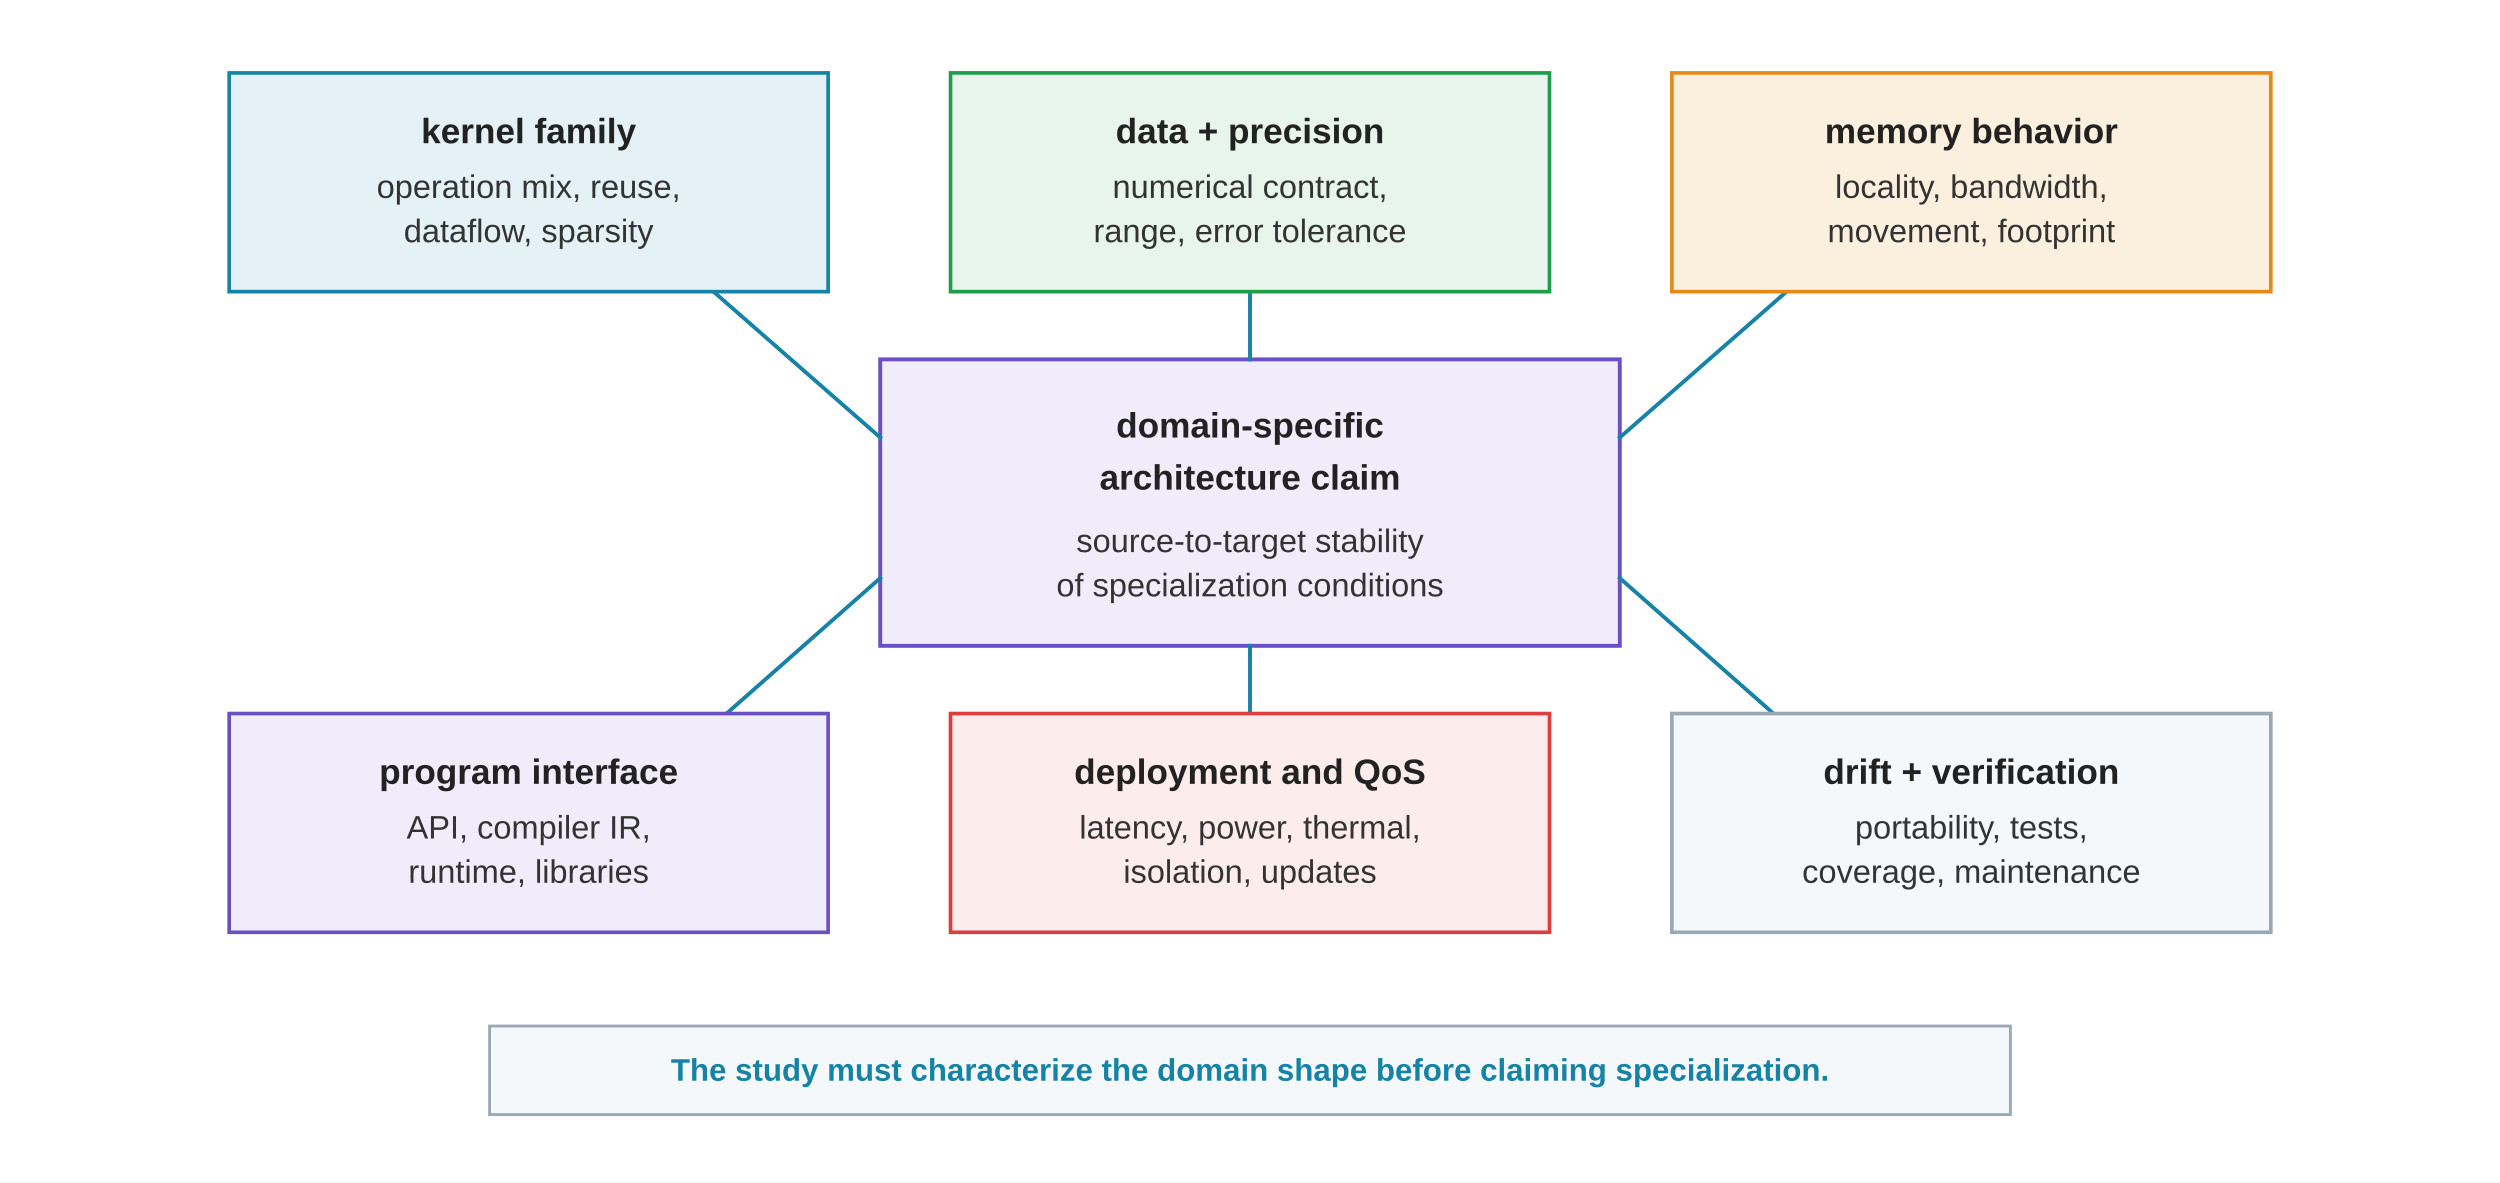
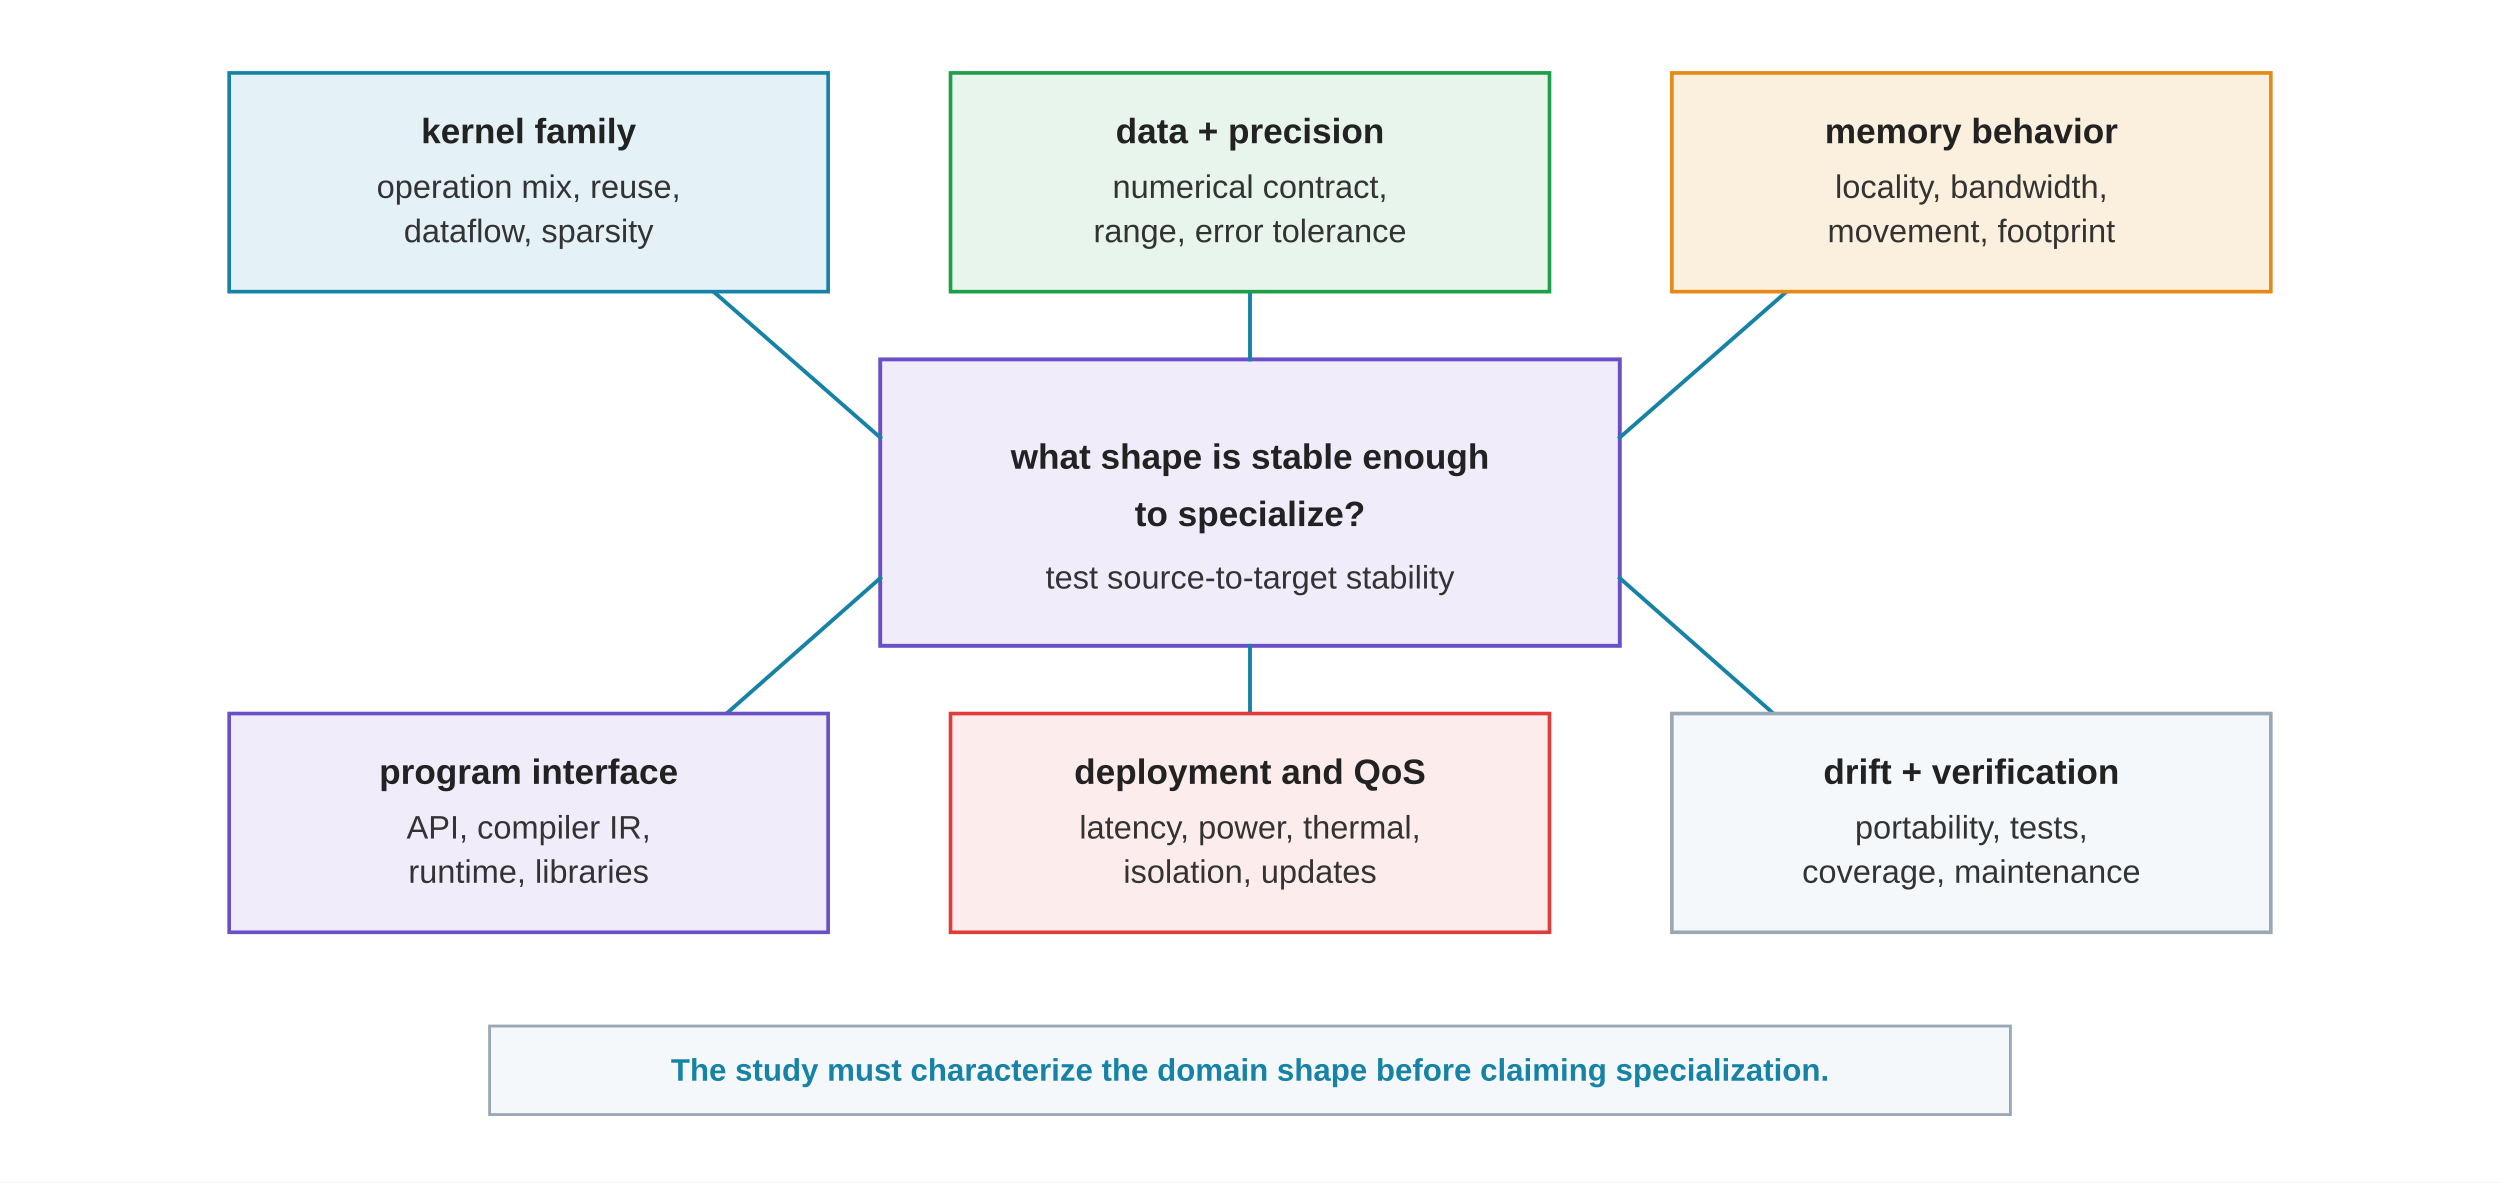
<svg xmlns="http://www.w3.org/2000/svg" viewBox="0 0 960 454" role="img">
  <defs>
    <style>
      .font { font-family: Arial, Helvetica, sans-serif; }
      .center { fill: #F0ECFA; stroke: #6A4FC7; stroke-width: 1.5; }
      .blue { fill: #E4F1F6; stroke: #1683A6; }
      .green { fill: #E7F5EC; stroke: #1E9E48; }
      .orange { fill: #FBF0DE; stroke: #E68A17; }
      .purple { fill: #F0ECFA; stroke: #6A4FC7; }
      .red { fill: #FDECEC; stroke: #DE3D3C; }
      .gray { fill: #F5F8FA; stroke: #9AA8B5; }
      .card { stroke-width: 1.4; }
      .label { font-size: 13.5px; font-weight: 700; fill: #222222; }
      .body { font-size: 12.5px; fill: #333333; }
      .note { font-size: 12px; font-weight: 700; fill: #1683A6; }
      .bar { fill: #F5F8FA; stroke: #9AA8B5; stroke-width: 1.1; }
      .line { stroke: #1683A6; stroke-width: 1.5; fill: none; stroke-linecap: square; }
    </style>
  </defs>
  <rect width="960" height="454" fill="#FFFFFF" />
  <g class="font">
    <rect class="center" x="338" y="138" width="284" height="110" />
-     <text class="label" x="480" y="168" text-anchor="middle">domain-specific</text>
-     <text class="label" x="480" y="188" text-anchor="middle">architecture claim</text>
-     <text class="body" x="480" y="212" text-anchor="middle">source-to-target stability</text>
-     <text class="body" x="480" y="229" text-anchor="middle">of specialization conditions</text>
+     <text class="label" x="480" y="180" text-anchor="middle">what shape is stable enough</text>
+     <text class="label" x="480" y="202" text-anchor="middle">to specialize?</text>
+     <text class="body" x="480" y="226" text-anchor="middle">test source-to-target stability</text>
    <line class="line" x1="338" y1="168" x2="274" y2="112" />
    <line class="line" x1="480" y1="138" x2="480" y2="112" />
    <line class="line" x1="622" y1="168" x2="686" y2="112" />
    <line class="line" x1="338" y1="222" x2="279" y2="274" />
    <line class="line" x1="480" y1="248" x2="480" y2="274" />
    <line class="line" x1="622" y1="222" x2="681" y2="274" />
    <rect class="card blue" x="88" y="28" width="230" height="84" />
    <text class="label" x="203" y="55" text-anchor="middle">kernel family</text>
    <text class="body" x="203" y="76" text-anchor="middle">operation mix, reuse,</text>
    <text class="body" x="203" y="93" text-anchor="middle">dataflow, sparsity</text>
    <rect class="card green" x="365" y="28" width="230" height="84" />
    <text class="label" x="480" y="55" text-anchor="middle">data + precision</text>
    <text class="body" x="480" y="76" text-anchor="middle">numerical contract,</text>
    <text class="body" x="480" y="93" text-anchor="middle">range, error tolerance</text>
    <rect class="card orange" x="642" y="28" width="230" height="84" />
    <text class="label" x="757" y="55" text-anchor="middle">memory behavior</text>
    <text class="body" x="757" y="76" text-anchor="middle">locality, bandwidth,</text>
    <text class="body" x="757" y="93" text-anchor="middle">movement, footprint</text>
    <rect class="card purple" x="88" y="274" width="230" height="84" />
    <text class="label" x="203" y="301" text-anchor="middle">program interface</text>
    <text class="body" x="203" y="322" text-anchor="middle">API, compiler IR,</text>
    <text class="body" x="203" y="339" text-anchor="middle">runtime, libraries</text>
    <rect class="card red" x="365" y="274" width="230" height="84" />
    <text class="label" x="480" y="301" text-anchor="middle">deployment and QoS</text>
    <text class="body" x="480" y="322" text-anchor="middle">latency, power, thermal,</text>
    <text class="body" x="480" y="339" text-anchor="middle">isolation, updates</text>
    <rect class="card gray" x="642" y="274" width="230" height="84" />
    <text class="label" x="757" y="301" text-anchor="middle">drift + verification</text>
    <text class="body" x="757" y="322" text-anchor="middle">portability, tests,</text>
    <text class="body" x="757" y="339" text-anchor="middle">coverage, maintenance</text>
    <rect class="bar" x="188" y="394" width="584" height="34" />
    <text class="note" x="480" y="415" text-anchor="middle">The study must characterize the domain shape before claiming specialization.</text>
  </g>
</svg>
